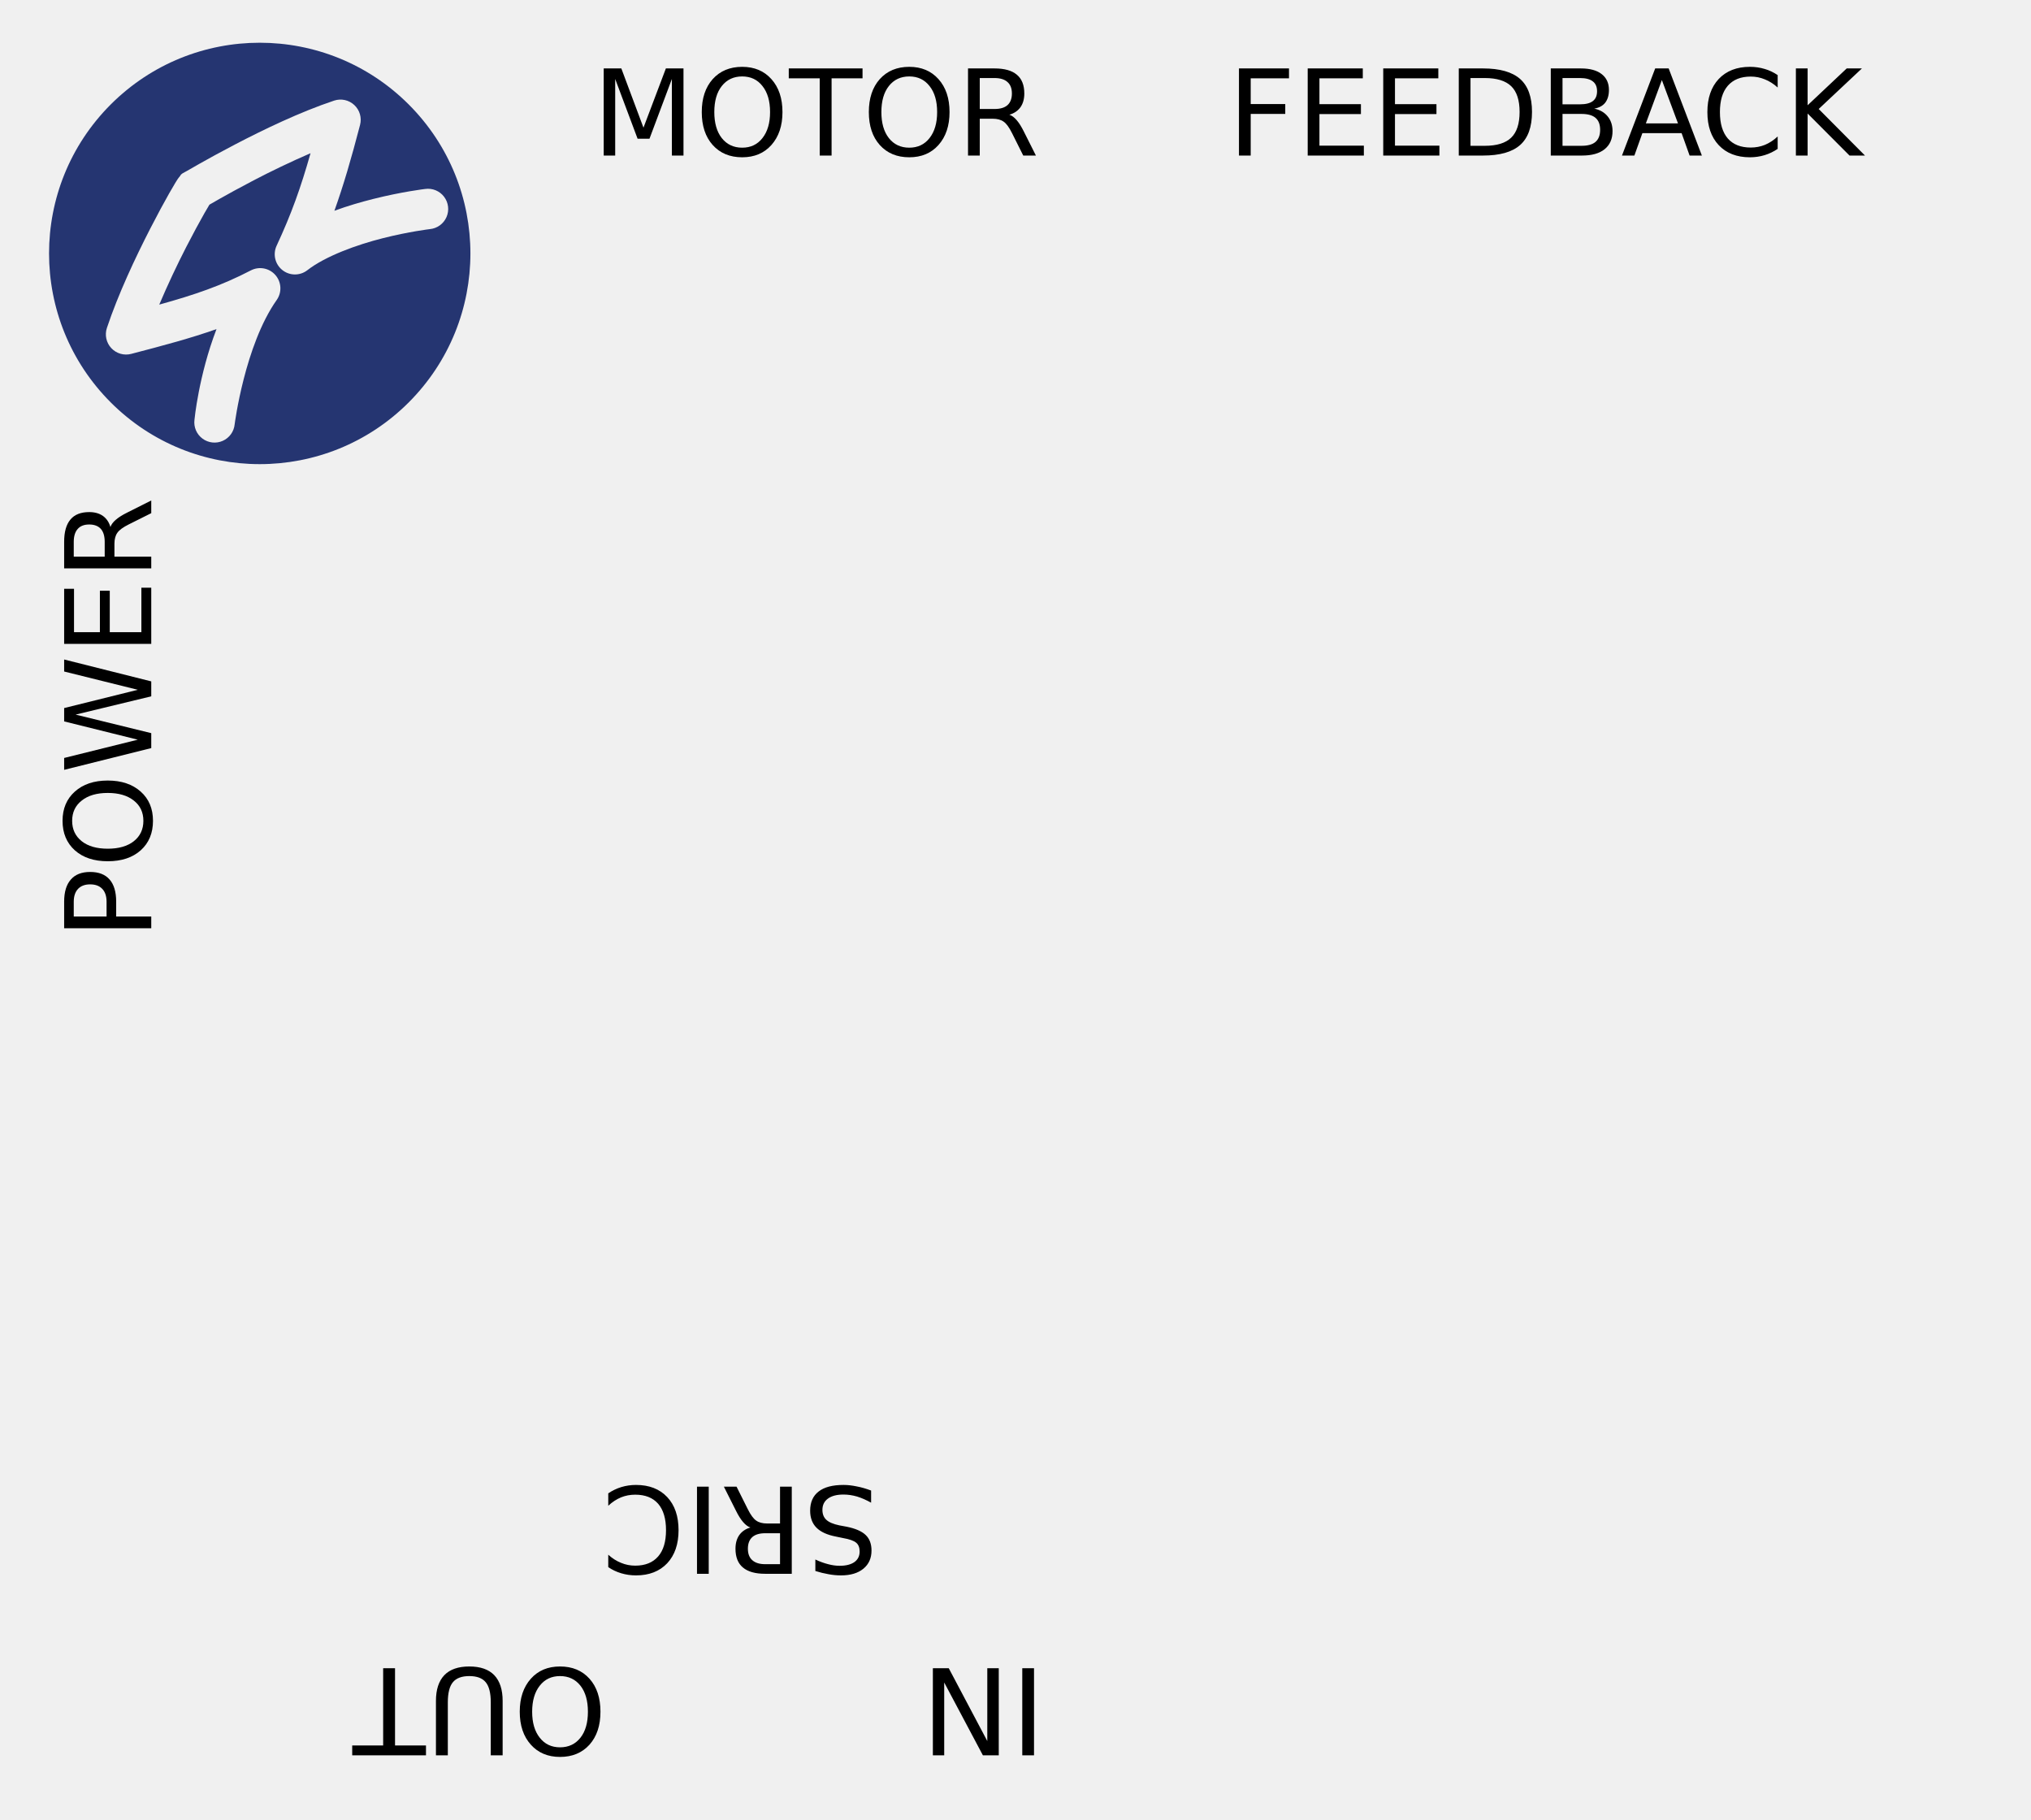
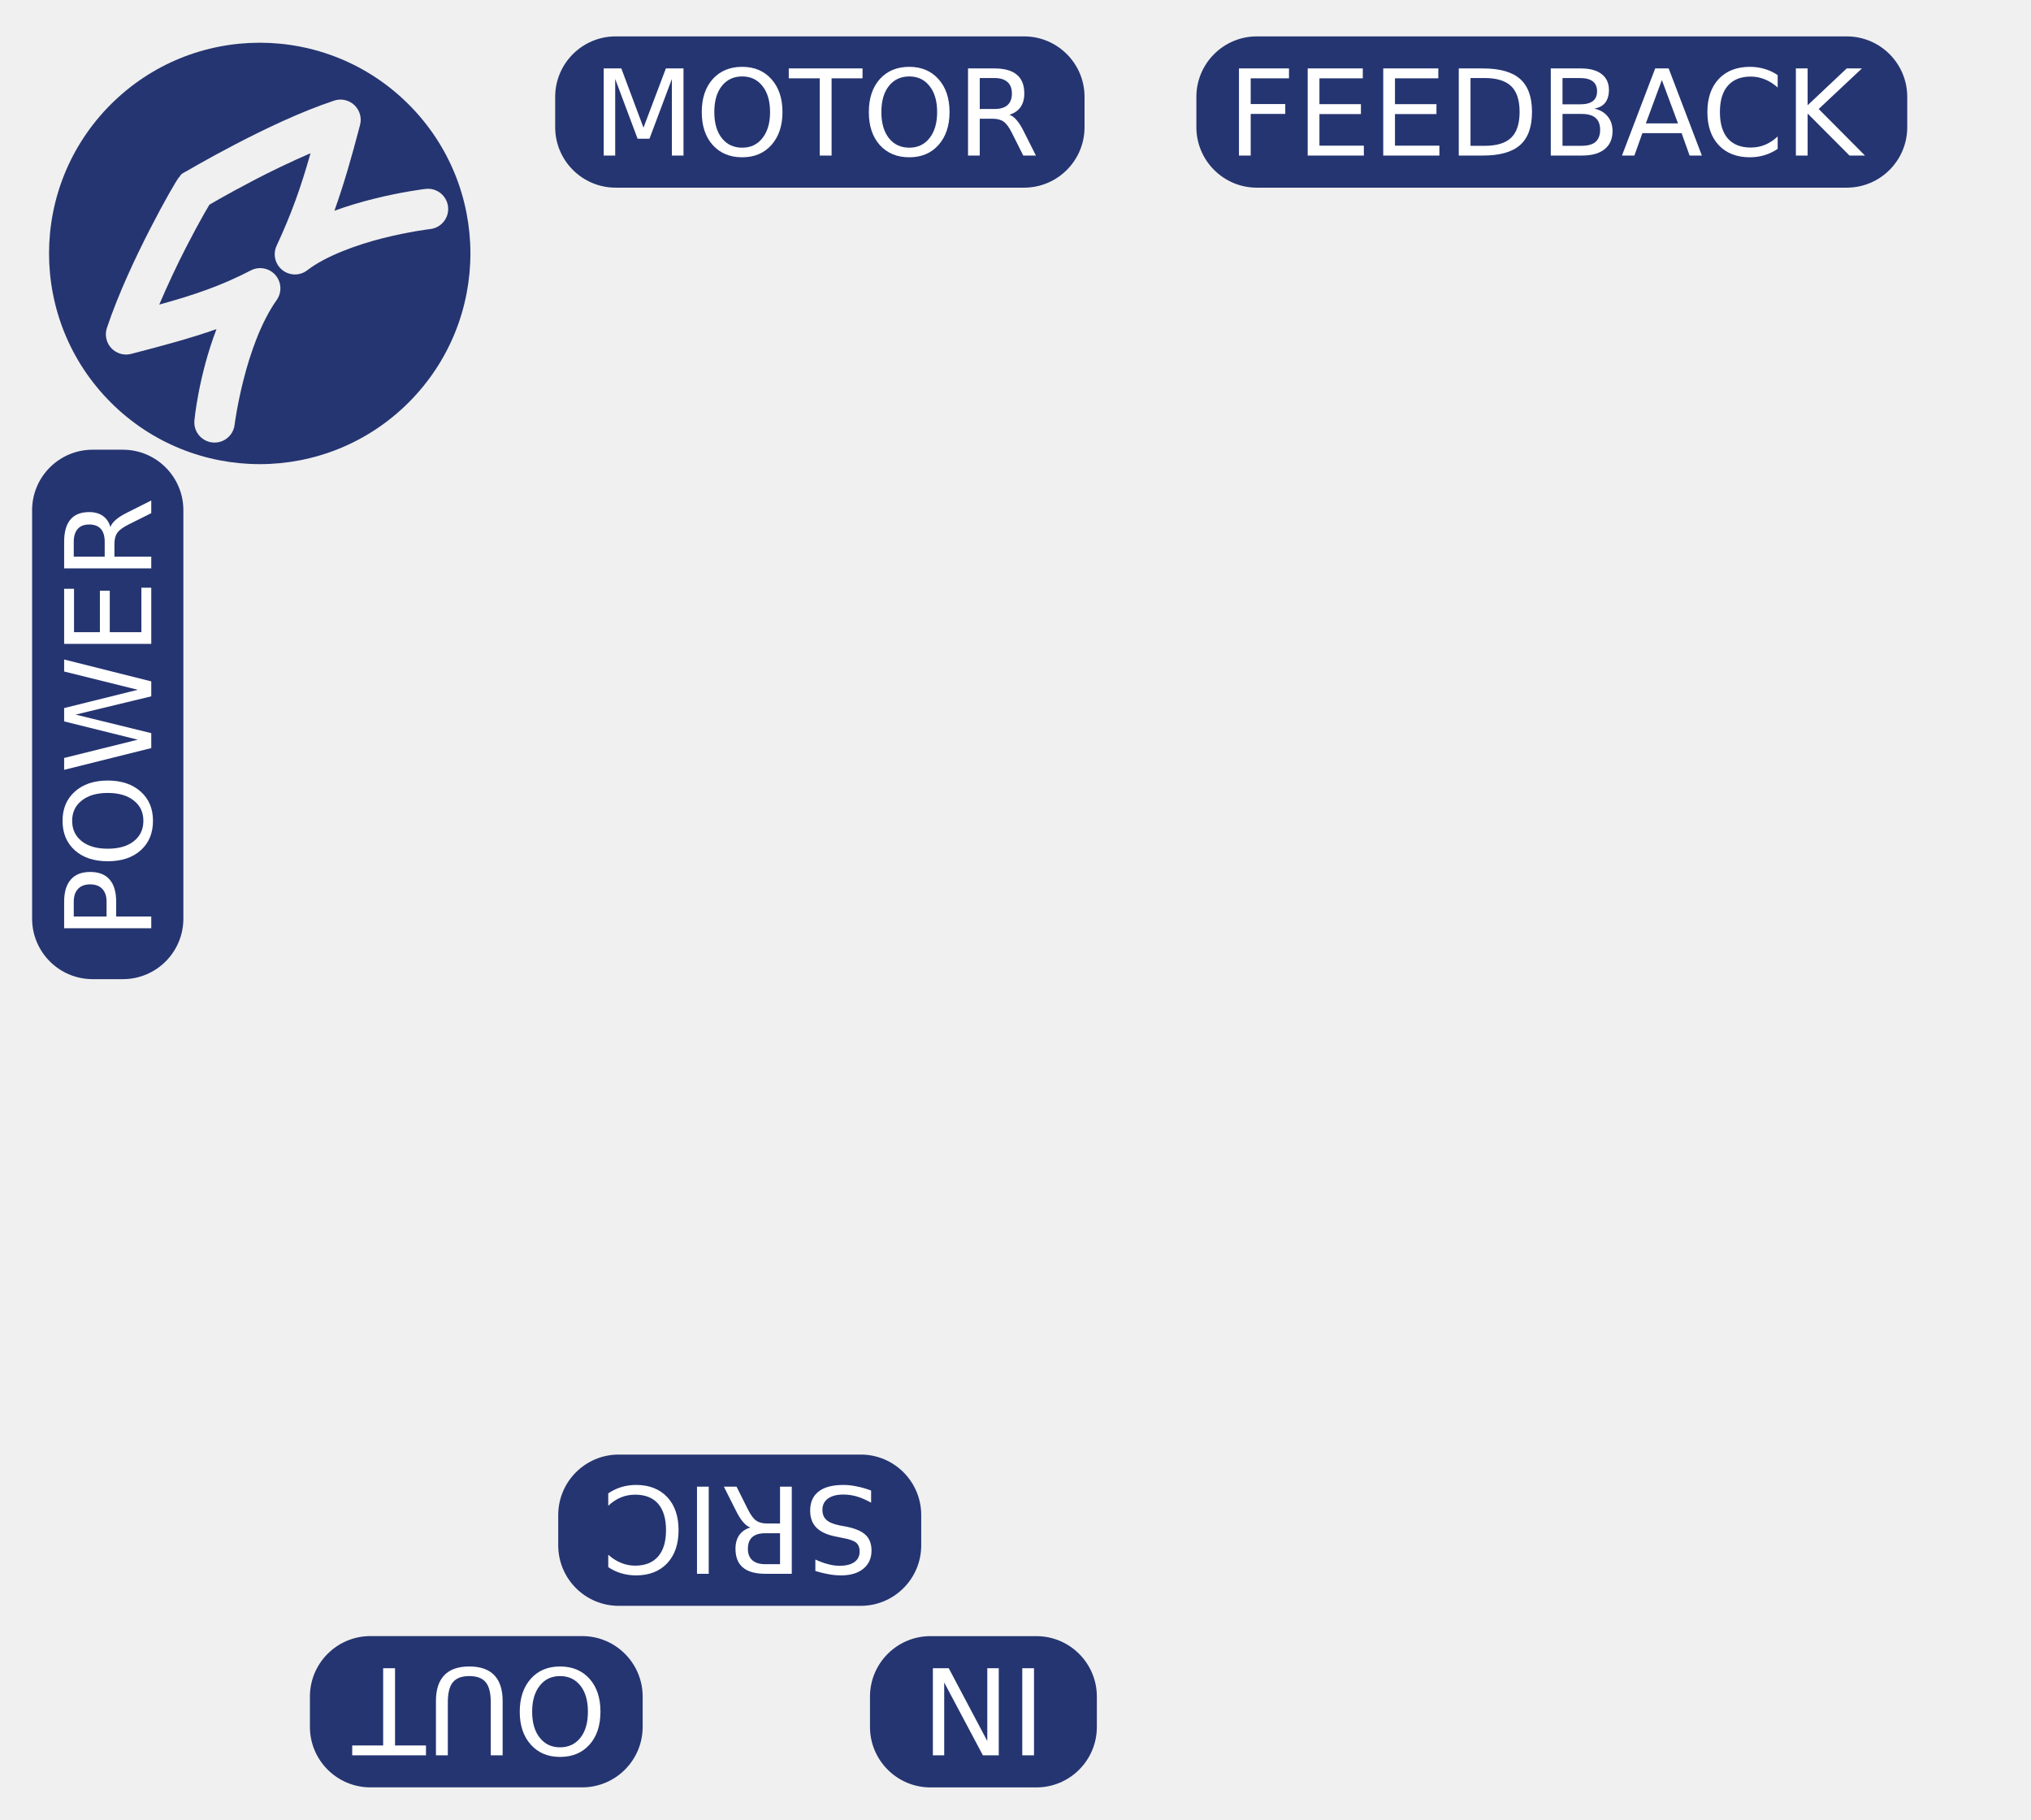
<svg xmlns="http://www.w3.org/2000/svg" xmlns:xlink="http://www.w3.org/1999/xlink" width="237.902" height="213.098" id="svg10955" version="1.1" style="display:inline">
  <defs id="defs10957">
    <marker orient="auto" refY="0" refX="0" id="Arrow2Mend" style="overflow:visible">
      <path id="path4904" style="font-size:12px;fill-rule:evenodd;stroke-width:0.625;stroke-linejoin:round" d="M 8.719,4.034 -2.207,0.016 8.719,-4.002 c -1.745,2.372 -1.735,5.617 -6e-7,8.035 z" transform="scale(-0.6,-0.6)" />
    </marker>
    <symbol id="Minimal T-Slot Hole">
      <path id="path177" d="m 5.315,1052.362 a 5.315,5.315 0 1 0 -10.63,0 5.315,5.315 0 1 0 10.63,0 z" style="fill:none;stroke:#000000" />
    </symbol>
    <symbol id="Minimal T-Slot Slot">
      <path id="path142" d="m 5.315,1041.732 0,10.63" style="fill:none;stroke:#000000" />
      <path id="path144" d="m -5.315,1052.362 0,-10.63" style="fill:none;stroke:#000000" />
      <path id="path146" d="m 5.315,1041.732 4.252,0" style="fill:none;stroke:#000000" />
      <path id="path148" d="m -5.315,1041.732 -4.252,0" style="fill:none;stroke:#000000" />
      <path id="path150" d="m 9.567,1032.874 -4.252,0" style="fill:none;stroke:#000000" />
      <path id="path152" d="m -9.567,1032.874 4.252,0" style="fill:none;stroke:#000000" />
      <path id="path154" d="m 5.315,1030.394 0,2.48" style="fill:none;stroke:#000000" />
      <path id="path156" d="m -5.315,1030.394 10.63,0" style="fill:none;stroke:#000000" />
      <path id="path158" d="m -5.315,1032.874 0,-2.48" style="fill:none;stroke:#000000" />
      <path id="path160" d="m -12.402,1038.898 a 2.835,2.835 0 0 0 2.835,2.835" style="fill:none;stroke:#000000" />
      <path id="path162" d="m -10.984,1037.48 a 1.417,1.417 0 0 0 -1.417,1.417" style="fill:none;stroke:#000000" />
      <path id="path164" d="m -10.984,1037.48 a 1.417,1.417 0 0 0 1.417,-1.417" style="fill:none;stroke:#000000" />
      <path id="path166" d="m -9.567,1036.063 0,-3.189" style="fill:none;stroke:#000000" />
      <path id="path168" d="m 9.567,1041.732 a 2.835,2.835 0 0 0 2.835,-2.835" style="fill:none;stroke:#000000" />
      <path id="path170" d="m 12.402,1038.898 a 1.417,1.417 0 0 0 -1.417,-1.417" style="fill:none;stroke:#000000" />
      <path id="path172" d="m 9.567,1036.063 a 1.417,1.417 0 0 0 1.417,1.417" style="fill:none;stroke:#000000" />
      <path id="path174" d="m 9.567,1036.063 0,-3.189" style="fill:none;stroke:#000000" />
    </symbol>
    <symbol id="T-Slot Slot">
      <path id="path91" d="m 23.031,1052.362 0,14.173" style="fill:none;stroke:#000000" />
      <path id="path93" d="m 23.031,1066.535 35.433,0" style="fill:none;stroke:#000000" />
      <path id="path95" d="m 58.465,1066.535 0,-14.173" style="fill:none;stroke:#000000" />
      <path id="path97" d="m -23.031,1052.362 0,14.173" style="fill:none;stroke:#000000" />
      <path id="path99" d="m -23.031,1066.535 -35.433,0" style="fill:none;stroke:#000000" />
      <path id="path101" d="m -58.465,1066.535 0,-14.173" style="fill:none;stroke:#000000" />
      <path id="path103" d="m -23.031,1052.362 17.717,0" style="fill:none;stroke:#000000" />
      <path id="path105" d="m 5.315,1052.362 17.717,0" style="fill:none;stroke:#000000" />
      <path id="path107" d="m 5.315,1041.732 0,10.63" style="fill:none;stroke:#000000" />
      <path id="path109" d="m -5.315,1052.362 0,-10.63" style="fill:none;stroke:#000000" />
      <path id="path111" d="m 5.315,1041.732 4.252,0" style="fill:none;stroke:#000000" />
      <path id="path113" d="m -5.315,1041.732 -4.252,0" style="fill:none;stroke:#000000" />
      <path id="path115" d="m 9.567,1032.874 -4.252,0" style="fill:none;stroke:#000000" />
      <path id="path117" d="m -9.567,1032.874 4.252,0" style="fill:none;stroke:#000000" />
      <path id="path119" d="m -5.315,1030.394 10.63,0" style="fill:none;stroke:#000000" />
      <path id="path121" d="m 5.315,1030.394 0,2.48" style="fill:none;stroke:#000000" />
      <path id="path123" d="m -5.315,1032.874 0,-2.48" style="fill:none;stroke:#000000" />
      <path id="path125" d="m -12.402,1038.898 a 2.835,2.835 0 0 0 2.835,2.835" style="fill:none;stroke:#000000" />
      <path id="path127" d="m -10.984,1037.48 a 1.417,1.417 0 0 0 -1.417,1.417" style="fill:none;stroke:#000000" />
      <path id="path129" d="m -10.984,1037.48 a 1.417,1.417 0 0 0 1.417,-1.417" style="fill:none;stroke:#000000" />
      <path id="path131" d="m -9.567,1036.063 0,-3.189" style="fill:none;stroke:#000000" />
      <path id="path133" d="m 9.567,1036.063 0,-3.189" style="fill:none;stroke:#000000" />
      <path id="path135" d="m 9.567,1041.732 a 2.835,2.835 0 0 0 2.835,-2.835" style="fill:none;stroke:#000000" />
      <path id="path137" d="m 12.402,1038.898 a 1.417,1.417 0 0 0 -1.417,-1.417" style="fill:none;stroke:#000000" />
      <path id="path139" d="m 9.567,1036.063 a 1.417,1.417 0 0 0 1.417,1.417" style="fill:none;stroke:#000000" />
    </symbol>
    <symbol id="Box Base">
      <path id="path34" d="m 191.339,981.496 a 5.315,5.315 0 1 0 -10.63,0 5.315,5.315 0 1 0 10.63,0 z" style="fill:none;stroke:#000000" />
      <path id="path36" d="m 191.339,1123.228 a 5.315,5.315 0 1 0 -10.63,0 5.315,5.315 0 1 0 10.63,0 z" style="fill:none;stroke:#000000" />
      <path id="path38" d="m -180.709,1121.457 a 5.315,5.315 0 1 0 -10.63,0 5.315,5.315 0 1 0 10.63,0 z" style="fill:none;stroke:#000000" />
      <path id="path40" d="m -180.709,979.724 a 5.315,5.315 0 1 0 -10.63,0 5.315,5.315 0 1 0 10.63,0 z" style="fill:none;stroke:#000000" />
      <use height="1052.362" width="744.094" id="use42" xlink:href="#T-Slot%20Hole" x="125.787" y="0" />
      <use height="1052.362" width="744.094" id="use44" xlink:href="#T-Slot%20Hole" x="-125.787" y="0" />
      <use height="1052.362" width="744.094" id="use46" xlink:href="#T-Slot%20Hole" x="0" y="-113.386" />
      <path id="path48" d="m 221.457,914.173 -442.913,0" style="fill:none;stroke:#000000" />
      <use height="1052.362" width="744.094" id="use50" xlink:href="#T-Slot%20Hole" x="0" y="113.386" />
      <path id="path52" d="m -221.457,1190.551 442.913,0" style="fill:none;stroke:#000000" />
      <path id="path54" d="m 221.457,1190.551 0,-276.378" style="fill:none;stroke:#000000" />
      <path id="path56" d="m -221.457,914.173 0,276.378" style="fill:none;stroke:#000000" />
      <path id="path58" d="m -118.701,960.236 14.173,0" style="fill:none;stroke:#000000" />
      <path id="path60" d="m -104.528,960.236 0,14.173" style="fill:none;stroke:#000000" />
      <path id="path62" d="m -104.528,974.409 -14.173,0" style="fill:none;stroke:#000000" />
      <path id="path64" d="m -118.701,974.409 0,-14.173" style="fill:none;stroke:#000000" />
      <path id="path66" d="m -118.701,1140.945 14.173,0" style="fill:none;stroke:#000000" />
      <path id="path68" d="m -104.528,1140.945 0,-14.173" style="fill:none;stroke:#000000" />
      <path id="path70" d="m -104.528,1126.772 -14.173,0" style="fill:none;stroke:#000000" />
      <path id="path72" d="m -118.701,1126.772 0,14.173" style="fill:none;stroke:#000000" />
      <path id="path74" d="m 118.701,960.236 -14.173,0" style="fill:none;stroke:#000000" />
      <path id="path76" d="m 104.528,960.236 0,14.173" style="fill:none;stroke:#000000" />
      <path id="path78" d="m 104.528,974.409 14.173,0" style="fill:none;stroke:#000000" />
      <path id="path80" d="m 118.701,974.409 0,-14.173" style="fill:none;stroke:#000000" />
      <path id="path82" d="m 118.701,1140.945 -14.173,0" style="fill:none;stroke:#000000" />
      <path id="path84" d="m 104.528,1140.945 0,-14.173" style="fill:none;stroke:#000000" />
      <path id="path86" d="m 104.528,1126.772 14.173,0" style="fill:none;stroke:#000000" />
      <path id="path88" d="m 118.701,1126.772 0,14.173" style="fill:none;stroke:#000000" />
    </symbol>
    <symbol id="T-Slot Hole">
      <path id="path15" d="m 5.315,1052.362 a 5.315,5.315 0 1 0 -10.63,0 5.315,5.315 0 1 0 10.63,0 z" style="fill:none;stroke:#000000" />
      <path id="path17" d="m -23.031,1045.276 0,14.173" style="fill:none;stroke:#000000" />
      <path id="path19" d="m 23.031,1059.449 0,-14.173" style="fill:none;stroke:#000000" />
      <path id="path21" d="m 23.031,1045.276 35.433,0" style="fill:none;stroke:#000000" />
      <path id="path23" d="m 58.465,1045.276 0,14.173" style="fill:none;stroke:#000000" />
      <path id="path25" d="m 58.465,1059.449 -35.433,0" style="fill:none;stroke:#000000" />
      <path id="path27" d="m -58.465,1045.276 35.433,0" style="fill:none;stroke:#000000" />
      <path id="path29" d="m -23.031,1059.449 -35.433,0" style="fill:none;stroke:#000000" />
      <path id="path31" d="m -58.465,1059.449 0,-14.173" style="fill:none;stroke:#000000" />
    </symbol>
    <symbol id="*Paper_Space0" />
    <symbol id="*Paper_Space" />
    <symbol id="*Model_Space" />
    <marker orient="auto" id="DistanceX" style="overflow:visible" refX="0" refY="0">
      <path id="path9" d="M 3,-3 -3,3 M 0,-5 0,5" style="stroke:#000000;stroke-width:0.5" />
    </marker>
    <marker style="overflow:visible" id="Arrow1Lstart" refX="0" refY="0" orient="auto">
      <path transform="matrix(0.8,0,0,0.8,10,0)" style="fill-rule:evenodd;stroke:#000000;stroke-width:1pt;marker-start:none" d="M 0,0 5,-5 -12.5,0 5,5 0,0 z" id="path5214" />
    </marker>
    <marker style="overflow:visible" id="Arrow1Lend" refX="0" refY="0" orient="auto">
      <path transform="matrix(-0.8,0,0,-0.8,-10,0)" style="fill-rule:evenodd;stroke:#000000;stroke-width:1pt;marker-start:none" d="M 0,0 5,-5 -12.5,0 5,5 0,0 z" id="path5217" />
    </marker>
    <symbol id="Minimal T-Slot Hole-0">
      <path id="path177-4" d="m 5.315,1052.362 a 5.315,5.315 0 1 0 -10.63,0 5.315,5.315 0 1 0 10.63,0 z" style="fill:none;stroke:#000000" />
    </symbol>
    <symbol id="Minimal T-Slot Slot-4">
      <path id="path142-3" d="m 5.315,1041.732 0,10.63" style="fill:none;stroke:#000000" />
      <path id="path144-1" d="m -5.315,1052.362 0,-10.63" style="fill:none;stroke:#000000" />
      <path id="path146-9" d="m 5.315,1041.732 4.252,0" style="fill:none;stroke:#000000" />
      <path id="path148-9" d="m -5.315,1041.732 -4.252,0" style="fill:none;stroke:#000000" />
      <path id="path150-5" d="m 9.567,1032.874 -4.252,0" style="fill:none;stroke:#000000" />
      <path id="path152-8" d="m -9.567,1032.874 4.252,0" style="fill:none;stroke:#000000" />
      <path id="path154-3" d="m 5.315,1030.394 0,2.48" style="fill:none;stroke:#000000" />
      <path id="path156-8" d="m -5.315,1030.394 10.63,0" style="fill:none;stroke:#000000" />
      <path id="path158-0" d="m -5.315,1032.874 0,-2.48" style="fill:none;stroke:#000000" />
      <path id="path160-4" d="m -12.402,1038.898 a 2.835,2.835 0 0 0 2.835,2.835" style="fill:none;stroke:#000000" />
      <path id="path162-6" d="m -10.984,1037.48 a 1.417,1.417 0 0 0 -1.417,1.417" style="fill:none;stroke:#000000" />
      <path id="path164-4" d="m -10.984,1037.48 a 1.417,1.417 0 0 0 1.417,-1.417" style="fill:none;stroke:#000000" />
      <path id="path166-1" d="m -9.567,1036.063 0,-3.189" style="fill:none;stroke:#000000" />
      <path id="path168-4" d="m 9.567,1041.732 a 2.835,2.835 0 0 0 2.835,-2.835" style="fill:none;stroke:#000000" />
      <path id="path170-5" d="m 12.402,1038.898 a 1.417,1.417 0 0 0 -1.417,-1.417" style="fill:none;stroke:#000000" />
      <path id="path172-4" d="m 9.567,1036.063 a 1.417,1.417 0 0 0 1.417,1.417" style="fill:none;stroke:#000000" />
      <path id="path174-3" d="m 9.567,1036.063 0,-3.189" style="fill:none;stroke:#000000" />
    </symbol>
    <symbol id="T-Slot Slot-2">
      <path id="path91-7" d="m 23.031,1052.362 0,14.173" style="fill:none;stroke:#000000" />
      <path id="path93-3" d="m 23.031,1066.535 35.433,0" style="fill:none;stroke:#000000" />
      <path id="path95-3" d="m 58.465,1066.535 0,-14.173" style="fill:none;stroke:#000000" />
      <path id="path97-2" d="m -23.031,1052.362 0,14.173" style="fill:none;stroke:#000000" />
      <path id="path99-1" d="m -23.031,1066.535 -35.433,0" style="fill:none;stroke:#000000" />
      <path id="path101-5" d="m -58.465,1066.535 0,-14.173" style="fill:none;stroke:#000000" />
      <path id="path103-1" d="m -23.031,1052.362 17.717,0" style="fill:none;stroke:#000000" />
      <path id="path105-4" d="m 5.315,1052.362 17.717,0" style="fill:none;stroke:#000000" />
      <path id="path107-8" d="m 5.315,1041.732 0,10.63" style="fill:none;stroke:#000000" />
      <path id="path109-1" d="m -5.315,1052.362 0,-10.63" style="fill:none;stroke:#000000" />
      <path id="path111-3" d="m 5.315,1041.732 4.252,0" style="fill:none;stroke:#000000" />
      <path id="path113-7" d="m -5.315,1041.732 -4.252,0" style="fill:none;stroke:#000000" />
      <path id="path115-4" d="m 9.567,1032.874 -4.252,0" style="fill:none;stroke:#000000" />
      <path id="path117-8" d="m -9.567,1032.874 4.252,0" style="fill:none;stroke:#000000" />
      <path id="path119-2" d="m -5.315,1030.394 10.63,0" style="fill:none;stroke:#000000" />
      <path id="path121-3" d="m 5.315,1030.394 0,2.48" style="fill:none;stroke:#000000" />
      <path id="path123-0" d="m -5.315,1032.874 0,-2.48" style="fill:none;stroke:#000000" />
      <path id="path125-4" d="m -12.402,1038.898 a 2.835,2.835 0 0 0 2.835,2.835" style="fill:none;stroke:#000000" />
      <path id="path127-4" d="m -10.984,1037.48 a 1.417,1.417 0 0 0 -1.417,1.417" style="fill:none;stroke:#000000" />
      <path id="path129-5" d="m -10.984,1037.48 a 1.417,1.417 0 0 0 1.417,-1.417" style="fill:none;stroke:#000000" />
      <path id="path131-1" d="m -9.567,1036.063 0,-3.189" style="fill:none;stroke:#000000" />
      <path id="path133-6" d="m 9.567,1036.063 0,-3.189" style="fill:none;stroke:#000000" />
      <path id="path135-4" d="m 9.567,1041.732 a 2.835,2.835 0 0 0 2.835,-2.835" style="fill:none;stroke:#000000" />
      <path id="path137-6" d="m 12.402,1038.898 a 1.417,1.417 0 0 0 -1.417,-1.417" style="fill:none;stroke:#000000" />
      <path id="path139-3" d="m 9.567,1036.063 a 1.417,1.417 0 0 0 1.417,1.417" style="fill:none;stroke:#000000" />
    </symbol>
    <symbol id="Box Base-9">
      <path id="path34-9" d="m 191.339,981.496 a 5.315,5.315 0 1 0 -10.63,0 5.315,5.315 0 1 0 10.63,0 z" style="fill:none;stroke:#000000" />
      <path id="path36-2" d="m 191.339,1123.228 a 5.315,5.315 0 1 0 -10.63,0 5.315,5.315 0 1 0 10.63,0 z" style="fill:none;stroke:#000000" />
      <path id="path38-6" d="m -180.709,1121.457 a 5.315,5.315 0 1 0 -10.63,0 5.315,5.315 0 1 0 10.63,0 z" style="fill:none;stroke:#000000" />
      <path id="path40-2" d="m -180.709,979.724 a 5.315,5.315 0 1 0 -10.63,0 5.315,5.315 0 1 0 10.63,0 z" style="fill:none;stroke:#000000" />
      <use height="1052.362" width="744.094" id="use42-9" xlink:href="#T-Slot%20Hole" x="125.787" y="0" />
      <use height="1052.362" width="744.094" id="use44-3" xlink:href="#T-Slot%20Hole" x="-125.787" y="0" />
      <use height="1052.362" width="744.094" id="use46-0" xlink:href="#T-Slot%20Hole" x="0" y="-113.386" />
      <path id="path48-8" d="m 221.457,914.173 -442.913,0" style="fill:none;stroke:#000000" />
      <use height="1052.362" width="744.094" id="use50-9" xlink:href="#T-Slot%20Hole" x="0" y="113.386" />
      <path id="path52-7" d="m -221.457,1190.551 442.913,0" style="fill:none;stroke:#000000" />
      <path id="path54-3" d="m 221.457,1190.551 0,-276.378" style="fill:none;stroke:#000000" />
      <path id="path56-2" d="m -221.457,914.173 0,276.378" style="fill:none;stroke:#000000" />
      <path id="path58-3" d="m -118.701,960.236 14.173,0" style="fill:none;stroke:#000000" />
      <path id="path60-8" d="m -104.528,960.236 0,14.173" style="fill:none;stroke:#000000" />
      <path id="path62-0" d="m -104.528,974.409 -14.173,0" style="fill:none;stroke:#000000" />
      <path id="path64-0" d="m -118.701,974.409 0,-14.173" style="fill:none;stroke:#000000" />
      <path id="path66-9" d="m -118.701,1140.945 14.173,0" style="fill:none;stroke:#000000" />
      <path id="path68-5" d="m -104.528,1140.945 0,-14.173" style="fill:none;stroke:#000000" />
      <path id="path70-7" d="m -104.528,1126.772 -14.173,0" style="fill:none;stroke:#000000" />
      <path id="path72-9" d="m -118.701,1126.772 0,14.173" style="fill:none;stroke:#000000" />
      <path id="path74-6" d="m 118.701,960.236 -14.173,0" style="fill:none;stroke:#000000" />
      <path id="path76-2" d="m 104.528,960.236 0,14.173" style="fill:none;stroke:#000000" />
      <path id="path78-7" d="m 104.528,974.409 14.173,0" style="fill:none;stroke:#000000" />
      <path id="path80-8" d="m 118.701,974.409 0,-14.173" style="fill:none;stroke:#000000" />
      <path id="path82-7" d="m 118.701,1140.945 -14.173,0" style="fill:none;stroke:#000000" />
      <path id="path84-6" d="m 104.528,1140.945 0,-14.173" style="fill:none;stroke:#000000" />
      <path id="path86-5" d="m 104.528,1126.772 14.173,0" style="fill:none;stroke:#000000" />
      <path id="path88-4" d="m 118.701,1126.772 0,14.173" style="fill:none;stroke:#000000" />
    </symbol>
    <symbol id="T-Slot Hole-1">
      <path id="path15-5" d="m 5.315,1052.362 a 5.315,5.315 0 1 0 -10.63,0 5.315,5.315 0 1 0 10.63,0 z" style="fill:none;stroke:#000000" />
      <path id="path17-7" d="m -23.031,1045.276 0,14.173" style="fill:none;stroke:#000000" />
      <path id="path19-1" d="m 23.031,1059.449 0,-14.173" style="fill:none;stroke:#000000" />
      <path id="path21-3" d="m 23.031,1045.276 35.433,0" style="fill:none;stroke:#000000" />
      <path id="path23-7" d="m 58.465,1045.276 0,14.173" style="fill:none;stroke:#000000" />
      <path id="path25-5" d="m 58.465,1059.449 -35.433,0" style="fill:none;stroke:#000000" />
      <path id="path27-4" d="m -58.465,1045.276 35.433,0" style="fill:none;stroke:#000000" />
      <path id="path29-5" d="m -23.031,1059.449 -35.433,0" style="fill:none;stroke:#000000" />
      <path id="path31-2" d="m -58.465,1059.449 0,-14.173" style="fill:none;stroke:#000000" />
    </symbol>
    <symbol id="*Paper_Space0-0" />
    <symbol id="*Paper_Space-5" />
    <symbol id="*Model_Space-5" />
    <marker orient="auto" id="DistanceX-6" style="overflow:visible" refX="0" refY="0">
      <path id="path9-1" d="M 3,-3 -3,3 M 0,-5 0,5" style="stroke:#000000;stroke-width:0.5" />
    </marker>
    <marker style="overflow:visible" id="Arrow1Lstart-4" refX="0" refY="0" orient="auto">
      <path transform="matrix(0.8,0,0,0.8,10,0)" style="fill-rule:evenodd;stroke:#000000;stroke-width:1pt;marker-start:none" d="M 0,0 5,-5 -12.5,0 5,5 0,0 z" id="path5214-5" />
    </marker>
    <marker style="overflow:visible" id="Arrow1Lend-3" refX="0" refY="0" orient="auto">
      <path transform="matrix(-0.8,0,0,-0.8,-10,0)" style="fill-rule:evenodd;stroke:#000000;stroke-width:1pt;marker-start:none" d="M 0,0 5,-5 -12.5,0 5,5 0,0 z" id="path5217-3" />
    </marker>
    <marker style="overflow:visible" id="Arrow1Lstart-0" refX="0" refY="0" orient="auto">
      <path transform="matrix(0.8,0,0,0.8,10,0)" style="fill-rule:evenodd;stroke:#000000;stroke-width:1pt;marker-start:none" d="M 0,0 5,-5 -12.5,0 5,5 0,0 z" id="path3733" />
    </marker>
    <marker style="overflow:visible" id="Arrow2Mstart" refX="0" refY="0" orient="auto">
      <path transform="scale(0.6,0.6)" d="M 8.719,4.034 -2.207,0.016 8.719,-4.002 c -1.745,2.372 -1.735,5.617 -6e-7,8.035 z" style="font-size:12px;fill-rule:evenodd;stroke-width:0.625;stroke-linejoin:round" id="path3757" />
    </marker>
    <marker style="overflow:visible" id="Arrow1Sstart" refX="0" refY="0" orient="auto">
      <path transform="matrix(0.2,0,0,0.2,1.2,0)" style="fill-rule:evenodd;stroke:#000000;stroke-width:1pt;marker-start:none" d="M 0,0 5,-5 -12.5,0 5,5 0,0 z" id="path3745" />
    </marker>
    <marker style="overflow:visible" id="Arrow2Lstart" refX="0" refY="0" orient="auto">
      <path transform="matrix(1.1,0,0,1.1,1.1,0)" d="M 8.719,4.034 -2.207,0.016 8.719,-4.002 c -1.745,2.372 -1.735,5.617 -6e-7,8.035 z" style="font-size:12px;fill-rule:evenodd;stroke-width:0.625;stroke-linejoin:round" id="path4106" />
    </marker>
    <marker style="overflow:visible" id="Arrow1Mstart" refX="0" refY="0" orient="auto">
      <path transform="matrix(0.4,0,0,0.4,4,0)" style="fill-rule:evenodd;stroke:#000000;stroke-width:1pt;marker-start:none" d="M 0,0 5,-5 -12.5,0 5,5 0,0 z" id="path4094" />
    </marker>
    <radialGradient r="198.275" fy="467.989" fx="285.653" cy="467.989" cx="285.653" gradientTransform="matrix(0.7792208,0.7915819,-0.7599434,0.7480763,418.7113,-108.2201)" gradientUnits="userSpaceOnUse" id="radialGradient3297" xlink:href="#linearGradient3247" />
    <radialGradient r="198.275" fy="467.989" fx="285.653" cy="467.989" cx="285.653" gradientTransform="matrix(0.7792208,0.7915819,-0.7599434,0.7480763,418.7113,-108.2201)" gradientUnits="userSpaceOnUse" id="radialGradient3288" xlink:href="#linearGradient3247" />
    <radialGradient gradientTransform="matrix(0.7792208,0.7915819,-0.7599434,0.7480763,418.7113,-108.2201)" gradientUnits="userSpaceOnUse" r="198.275" fy="467.989" fx="285.653" cy="467.989" cx="285.653" id="radialGradient3253" xlink:href="#linearGradient3247" />
    <linearGradient id="linearGradient3239">
      <stop id="stop3241" offset="0" style="stop-color:#ffffff;stop-opacity:1;" />
      <stop id="stop3243" offset="1" style="stop-color:#000000;stop-opacity:0;" />
    </linearGradient>
    <linearGradient id="linearGradient3247">
      <stop id="stop3249" offset="0" style="stop-color:#ffffff;stop-opacity:1;" />
      <stop id="stop3251" offset="1" style="stop-color:#253571;stop-opacity:1;" />
    </linearGradient>
    <linearGradient id="linearGradient3307">
      <stop style="stop-color:#ffffff;stop-opacity:1;" offset="0" id="stop3309" />
      <stop id="stop3313" offset="0.362" style="stop-color:#ffffff;stop-opacity:0.515;" />
      <stop style="stop-color:#253571;stop-opacity:0.356;" offset="0.771" id="stop3328" />
      <stop style="stop-color:#253571;stop-opacity:1;" offset="1" id="stop3324" />
    </linearGradient>
    <radialGradient r="198.275" fy="467.989" fx="285.653" cy="467.989" cx="285.653" gradientTransform="matrix(0.7792208,0.7915819,-0.7599434,0.7480763,418.7113,-108.2201)" gradientUnits="userSpaceOnUse" id="radialGradient3297-8" xlink:href="#linearGradient3247-3" />
    <radialGradient r="198.275" fy="467.989" fx="285.653" cy="467.989" cx="285.653" gradientTransform="matrix(0.7792208,0.7915819,-0.7599434,0.7480763,418.7113,-108.2201)" gradientUnits="userSpaceOnUse" id="radialGradient3288-7" xlink:href="#linearGradient3247-3" />
    <radialGradient gradientTransform="matrix(0.7792208,0.7915819,-0.7599434,0.7480763,418.7113,-108.2201)" gradientUnits="userSpaceOnUse" r="198.275" fy="467.989" fx="285.653" cy="467.989" cx="285.653" id="radialGradient3253-1" xlink:href="#linearGradient3247-3" />
    <linearGradient id="linearGradient3239-7">
      <stop id="stop3241-3" offset="0" style="stop-color:#ffffff;stop-opacity:1;" />
      <stop id="stop3243-9" offset="1" style="stop-color:#000000;stop-opacity:0;" />
    </linearGradient>
    <linearGradient id="linearGradient3247-3">
      <stop id="stop3249-4" offset="0" style="stop-color:#ffffff;stop-opacity:1;" />
      <stop id="stop3251-7" offset="1" style="stop-color:#253571;stop-opacity:1;" />
    </linearGradient>
    <linearGradient id="linearGradient3307-3">
      <stop style="stop-color:#ffffff;stop-opacity:1;" offset="0" id="stop3309-9" />
      <stop id="stop3313-3" offset="0.362" style="stop-color:#ffffff;stop-opacity:0.515;" />
      <stop style="stop-color:#253571;stop-opacity:0.356;" offset="0.771" id="stop3328-9" />
      <stop style="stop-color:#253571;stop-opacity:1;" offset="1" id="stop3324-2" />
    </linearGradient>
  </defs>
  <g id="layer3" style="display:inline" transform="translate(-137.689,-61.40673)">
-     <text xml:space="preserve" style="font-size:20px;font-style:normal;font-weight:normal;fill:#000000;fill-opacity:1;stroke:none;font-family:Bitstream Vera Sans" x="207.033" y="79.623" id="text3346">
-       <tspan id="tspan3348" x="207.033" y="79.623" style="font-size:14px">MOTOR</tspan>
-     </text>
-     <text id="text3350" y="155.406" x="-171.499" style="font-size:14px;font-style:normal;font-variant:normal;font-weight:normal;font-stretch:normal;text-align:start;line-height:125%;writing-mode:lr-tb;text-anchor:start;fill:#000000;fill-opacity:1;stroke:none;font-family:Bitstream Vera Sans;-inkscape-font-specification:Bitstream Vera Sans" xml:space="preserve" transform="matrix(0,-1,1,0,0,0)">
+     <rect ry="7.087" y="65.669" x="202.72" height="17.717" width="62.008" id="rect5576" style="fill:#253571;fill-opacity:1;stroke:none" />
+     <rect style="fill:#253571;fill-opacity:1;stroke:none" id="rect5578" width="83.268" height="17.717" x="277.827" y="65.669" ry="7.087" />
+     <text xml:space="preserve" style="font-size:20px;font-style:normal;font-weight:normal;fill:#ffffff;fill-opacity:1;stroke:none;font-family:Bitstream Vera Sans" x="207.033" y="79.623" id="text3346">
+       <tspan id="tspan3348" x="207.033" y="79.623" style="font-size:14px;fill:#ffffff">MOTOR</tspan>
+     </text>
+     <rect style="fill:#253571;fill-opacity:1;stroke:none" id="rect4730" width="17.717" height="62.008" x="141.451" y="114.078" ry="7.087" />
+     <text id="text3350" y="155.406" x="-171.499" style="font-size:14px;font-style:normal;font-variant:normal;font-weight:normal;font-stretch:normal;text-align:start;line-height:125%;writing-mode:lr-tb;text-anchor:start;fill:#ffffff;fill-opacity:1;stroke:none;font-family:Bitstream Vera Sans;-inkscape-font-specification:Bitstream Vera Sans" xml:space="preserve" transform="matrix(0,-1,1,0,0,0)">
      <tspan y="155.406" x="-171.499" id="tspan3352">POWER</tspan>
    </text>
-     <text transform="scale(-1,-1)" xml:space="preserve" style="font-size:14px;font-style:normal;font-variant:normal;font-weight:normal;font-stretch:normal;text-align:start;line-height:125%;writing-mode:lr-tb;text-anchor:start;fill:#000000;fill-opacity:1;stroke:none;font-family:Bitstream Vera Sans;-inkscape-font-specification:Bitstream Vera Sans" x="-240.695" y="-235.529" id="text3354">
+     <rect style="fill:#253571;fill-opacity:1;stroke:none" id="rect5584" width="42.52" height="17.717" x="203.077" y="231.767" ry="7.087" />
+     <text transform="scale(-1,-1)" xml:space="preserve" style="font-size:14px;font-style:normal;font-variant:normal;font-weight:normal;font-stretch:normal;text-align:start;line-height:125%;writing-mode:lr-tb;text-anchor:start;fill:#ffffff;fill-opacity:1;stroke:none;font-family:Bitstream Vera Sans;-inkscape-font-specification:Bitstream Vera Sans" x="-240.695" y="-235.529" id="text3354">
      <tspan id="tspan3356" x="-240.695" y="-235.529">SRIC</tspan>
    </text>
-     <text id="text3358" y="-256.789" x="-260.183" style="font-size:14px;font-style:normal;font-variant:normal;font-weight:normal;font-stretch:normal;text-align:start;line-height:125%;writing-mode:lr-tb;text-anchor:start;fill:#000000;fill-opacity:1;stroke:none;font-family:Bitstream Vera Sans;-inkscape-font-specification:Bitstream Vera Sans" xml:space="preserve" transform="scale(-1,-1)">
+     <rect ry="7.087" y="253.033" x="239.595" height="17.717" width="26.575" id="rect5582" style="fill:#253571;fill-opacity:1;stroke:none" />
+     <text id="text3358" y="-256.789" x="-260.183" style="font-size:14px;font-style:normal;font-variant:normal;font-weight:normal;font-stretch:normal;text-align:start;line-height:125%;writing-mode:lr-tb;text-anchor:start;fill:#ffffff;fill-opacity:1;stroke:none;font-family:Bitstream Vera Sans;-inkscape-font-specification:Bitstream Vera Sans" xml:space="preserve" transform="scale(-1,-1)">
      <tspan y="-256.789" x="-260.183" id="tspan3360">IN</tspan>
    </text>
-     <text transform="scale(-1,-1)" xml:space="preserve" style="font-size:14px;font-style:normal;font-variant:normal;font-weight:normal;font-stretch:normal;text-align:start;line-height:125%;writing-mode:lr-tb;text-anchor:start;fill:#000000;fill-opacity:1;stroke:none;font-family:Bitstream Vera Sans;-inkscape-font-specification:Bitstream Vera Sans" x="-208.805" y="-256.789" id="text3362">
+     <rect style="fill:#253571;fill-opacity:1;stroke:none" id="rect5580" width="38.976" height="17.717" x="173.991" y="253.027" ry="7.087" />
+     <text transform="scale(-1,-1)" xml:space="preserve" style="font-size:14px;font-style:normal;font-variant:normal;font-weight:normal;font-stretch:normal;text-align:start;line-height:125%;writing-mode:lr-tb;text-anchor:start;fill:#ffffff;fill-opacity:1;stroke:none;font-family:Bitstream Vera Sans;-inkscape-font-specification:Bitstream Vera Sans" x="-208.805" y="-256.789" id="text3362">
      <tspan id="tspan3364" x="-208.805" y="-256.789">OUT</tspan>
    </text>
-     <text id="text3366" y="79.623" x="281.443" style="font-size:20px;font-style:normal;font-weight:normal;fill:#000000;fill-opacity:1;stroke:none;font-family:Bitstream Vera Sans" xml:space="preserve">
-       <tspan y="79.623" x="281.443" id="tspan3368" style="font-size:14px">FEEDBACK</tspan>
+     <text id="text3366" y="79.623" x="281.443" style="font-size:20px;font-style:normal;font-weight:normal;fill:#ffffff;fill-opacity:1;stroke:none;font-family:Bitstream Vera Sans" xml:space="preserve">
+       <tspan y="79.623" x="281.443" id="tspan3368" style="font-size:14px;fill:#ffffff">FEEDBACK</tspan>
    </text>
    <g id="g5694" transform="matrix(0.7071068,0.7071068,-0.7071068,0.7071068,146.2339,-94.01784)">
      <g transform="translate(17.4244,-329.2554)" id="layer1-1">
        <g id="layer1-17" transform="translate(-311.673,-24.95287)">
          <g transform="translate(4.800736,-5.089603)" id="g2822">
            <g id="g2818" transform="translate(0,-0.2044961)">
              <g id="g5921" transform="translate(292.8476,330.4228)">
                <g transform="translate(17.4244,-329.2554)" id="layer1-4">
                  <path style="fill:#253571;fill-opacity:1;fill-rule:nonzero;stroke:none" d="m 100.859,473.755 c 0,13.63 11.048,24.678 24.678,24.678 13.63,0 24.678,-11.048 24.678,-24.678 0,-13.63 -11.048,-24.678 -24.678,-24.678 -13.63,0 -24.678,11.048 -24.678,24.678 z m 11.627,-0.031 c 2.2e-4,-0.107 0.03,-0.282 0.13,-0.573 6.9e-4,-0.003 0.01,-0.029 0.012,-0.035 0.004,-0.016 0.011,-0.034 0.02,-0.067 0.022,-0.083 0.059,-0.208 0.102,-0.369 0.086,-0.322 0.21,-0.787 0.369,-1.358 0.318,-1.142 0.775,-2.722 1.342,-4.526 1.134,-3.608 2.7,-8.097 4.581,-11.858 a 2.368,2.368 0 0 1 4.161,-0.137 c 2.072,3.529 3.618,6.351 4.985,9.236 0.692,-1.503 1.473,-2.916 2.226,-4.176 1.786,-2.991 3.478,-5.138 3.478,-5.138 a 2.368,2.368 0 1 1 3.717,2.932 c 0,0 -1.509,1.913 -3.132,4.632 -1.624,2.719 -3.274,6.246 -3.607,8.914 a 2.368,2.368 0 0 1 -4.573,0.518 c -1.424,-3.905 -2.824,-6.835 -4.852,-10.473 -0.939,2.365 -1.794,4.823 -2.469,6.971 -0.547,1.741 -0.988,3.272 -1.295,4.377 -0.151,0.542 -0.265,0.974 -0.349,1.287 0.069,0.279 0.162,0.65 0.298,1.142 0.298,1.079 0.744,2.596 1.299,4.322 0.689,2.141 1.566,4.6 2.524,6.971 2.107,-3.722 3.578,-6.709 4.753,-10.418 a 2.368,2.368 0 0 1 4.593,0.314 c 1.101,6.387 6.806,13.762 6.806,13.762 a 2.369,2.369 0 1 1 -3.69,2.971 c 0,0 -3.31,-3.994 -5.692,-9.346 -1.363,2.857 -2.995,5.685 -5.013,9.122 a 2.368,2.368 0 0 1 -4.161,-0.137 c -1.873,-3.746 -3.474,-8.207 -4.628,-11.791 -0.577,-1.792 -1.041,-3.363 -1.358,-4.51 -0.159,-0.574 -0.279,-1.039 -0.365,-1.39 -0.043,-0.176 -0.077,-0.318 -0.106,-0.459 -0.014,-0.07 -0.024,-0.135 -0.039,-0.243 -0.008,-0.054 -0.017,-0.116 -0.024,-0.239 -0.003,-0.062 -0.043,-0.102 -0.043,-0.228 z m 4.706,0.667 c 0.039,-0.126 0.07,-0.233 0.082,-0.31 -0.018,0.067 -0.042,0.151 -0.055,0.2 -0.011,0.042 -0.018,0.076 -0.028,0.11 z" id="path2266" />
                </g>
                <g transform="translate(17.4244,-329.2554)" id="layer2-0" />
              </g>
            </g>
          </g>
        </g>
      </g>
      <g transform="translate(17.4244,-329.2554)" id="layer2-1" />
    </g>
  </g>
</svg>
